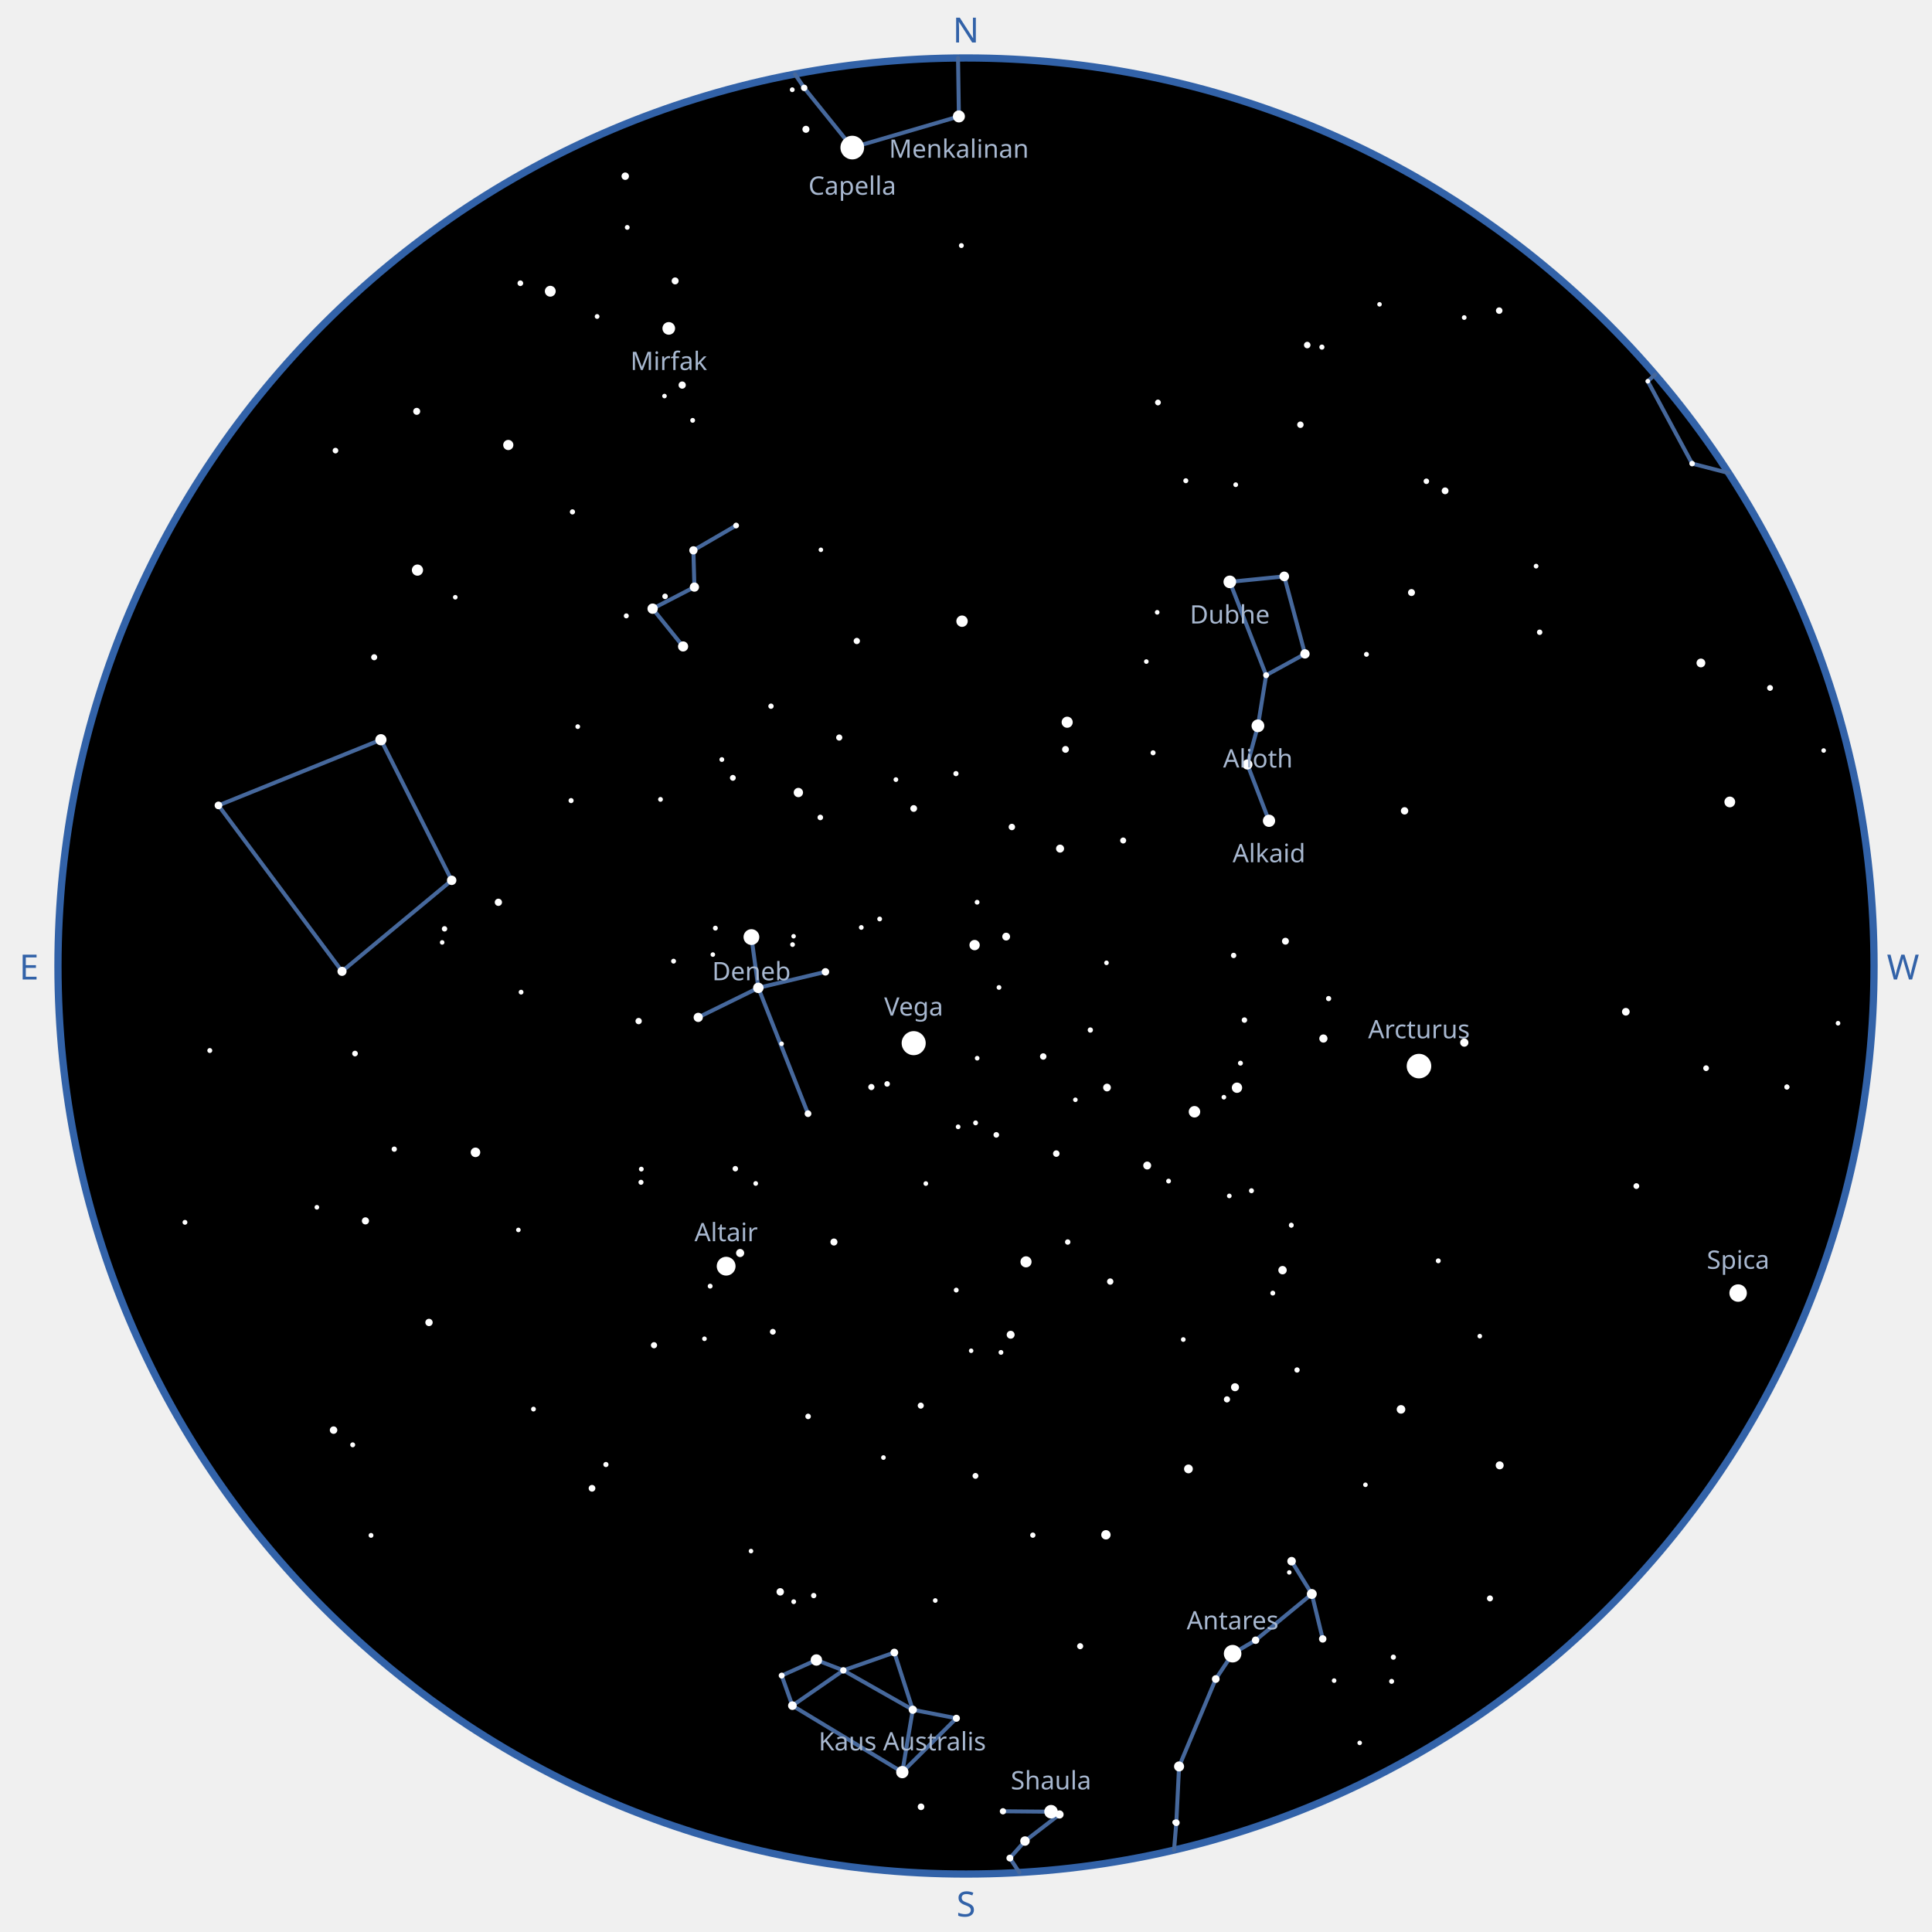
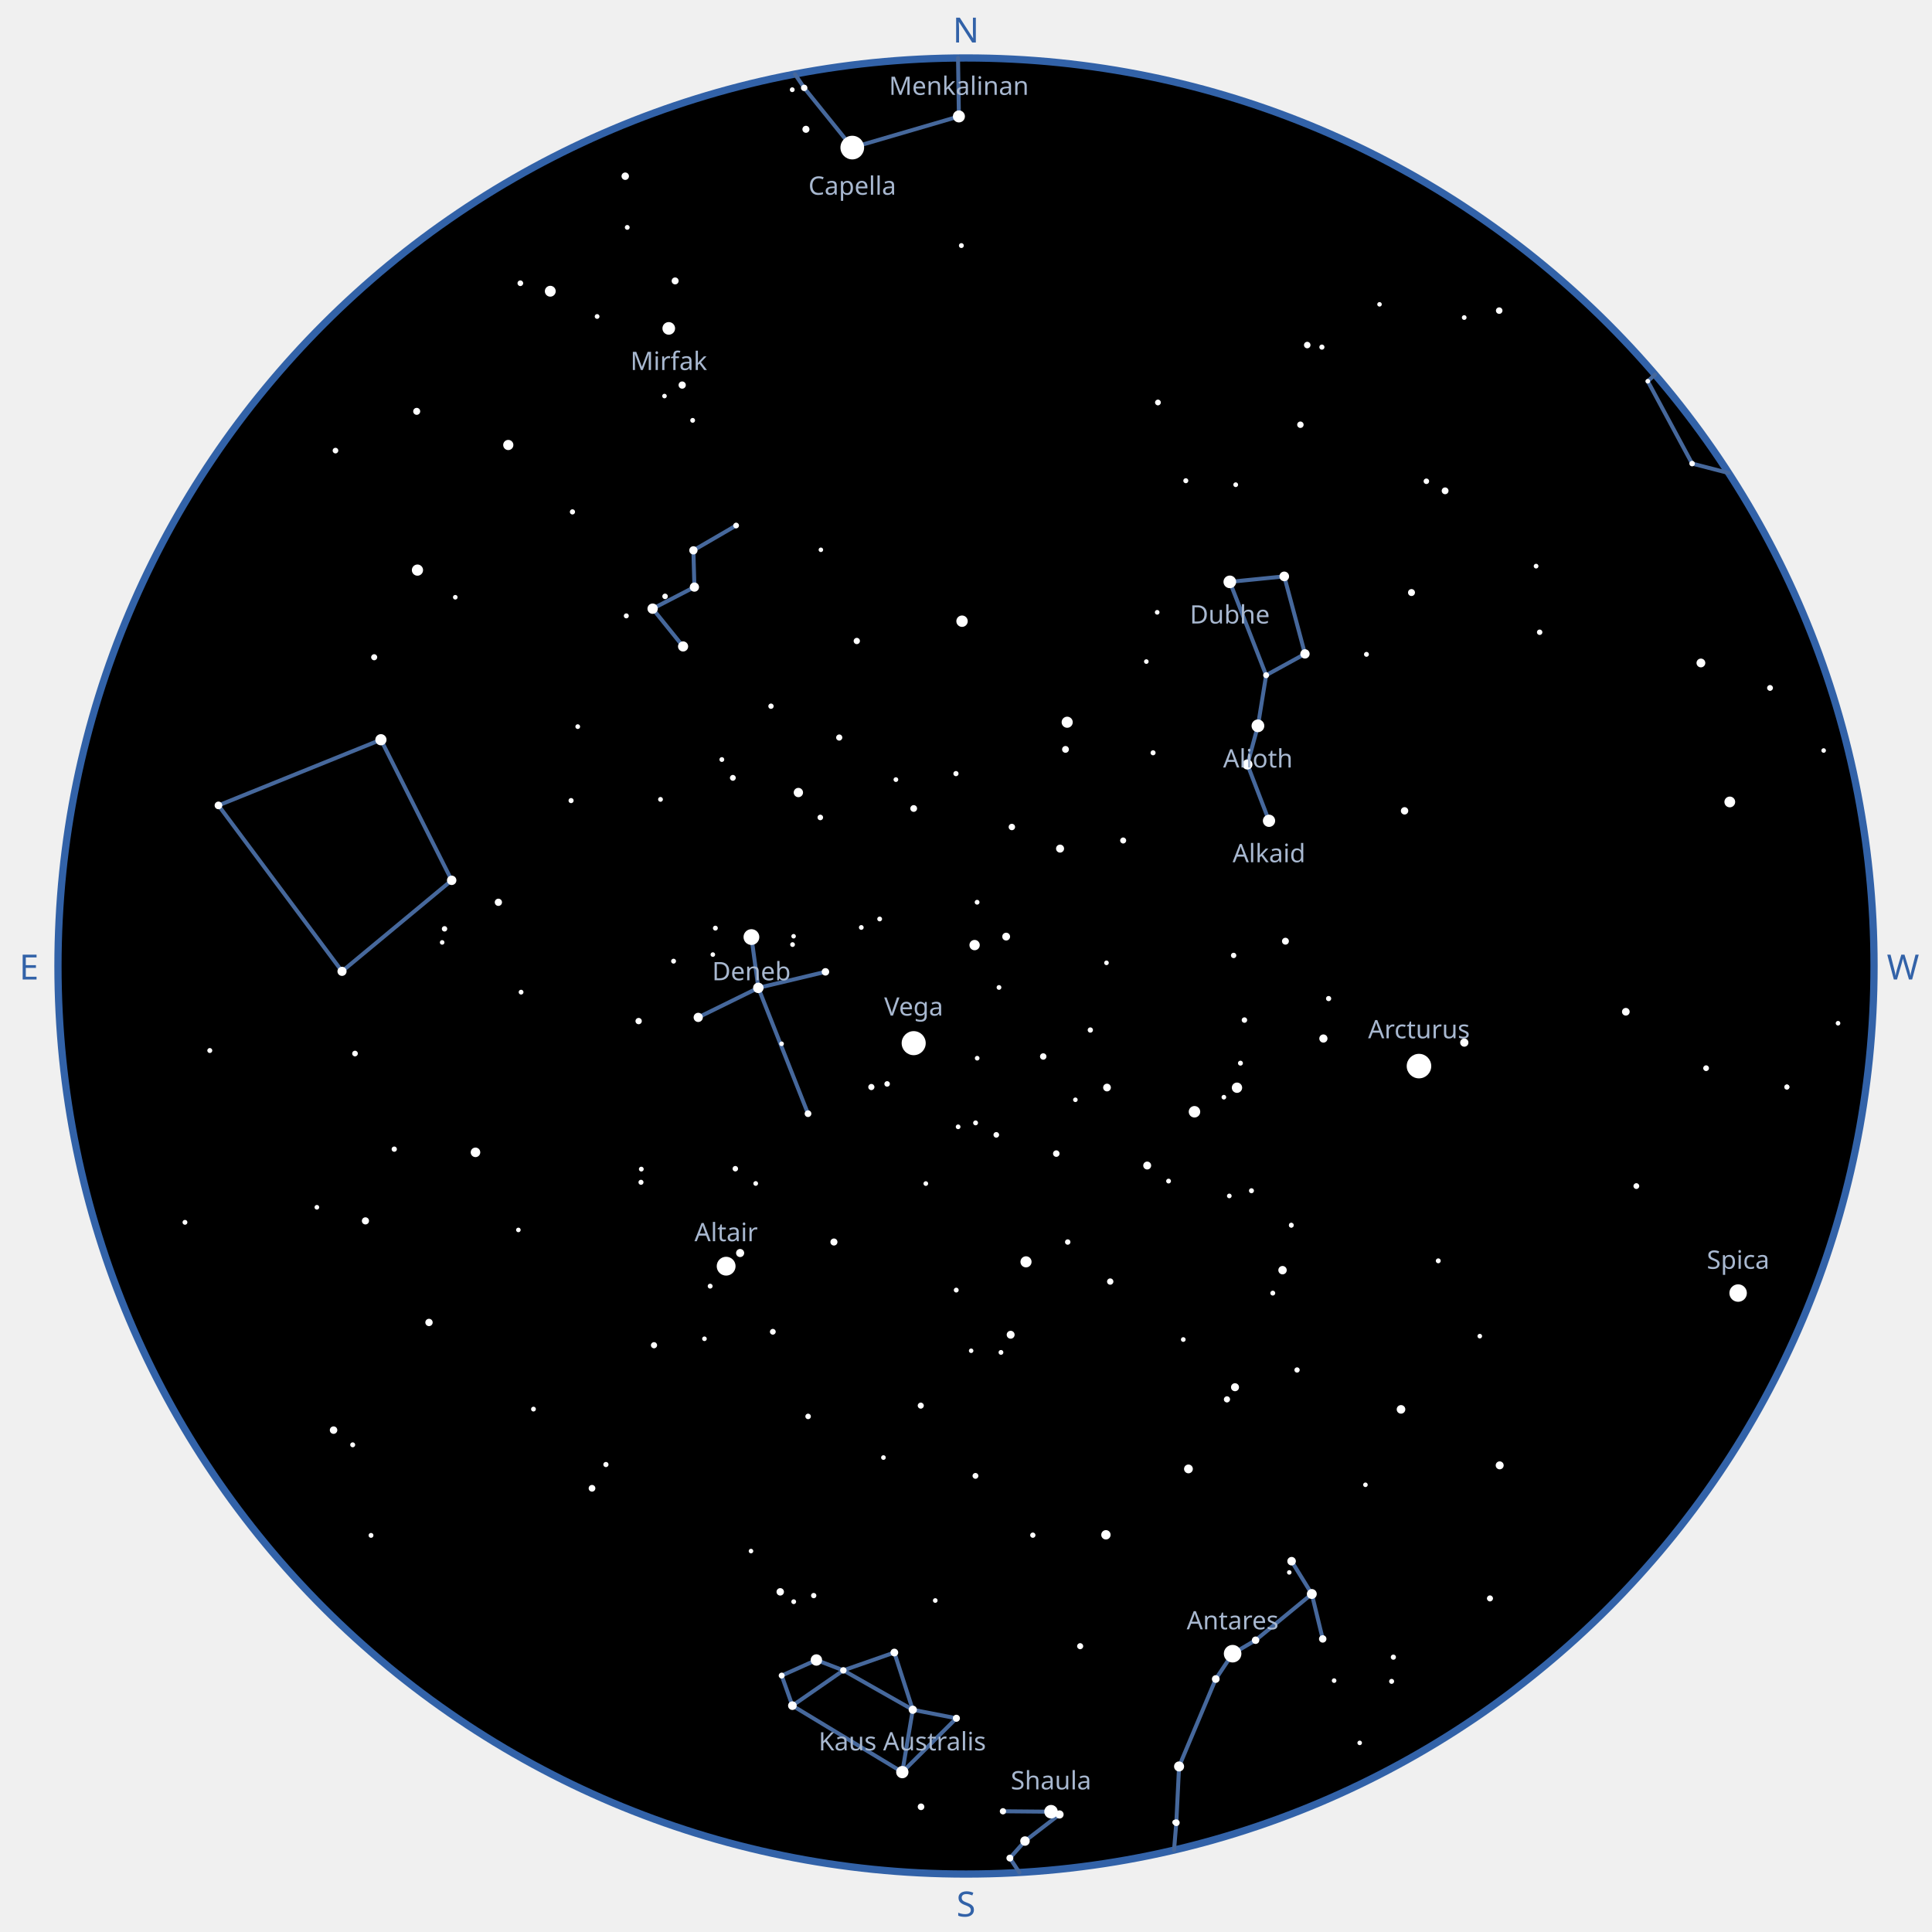
<svg xmlns="http://www.w3.org/2000/svg" viewBox="0 0 800 800" width="800" height="800">
  <circle cx="400.0" cy="400.0" r="376.0" fill="#000000" stroke="#3262a8" stroke-width="3" />
  <line x1="329.19" y1="30.73" x2="333.0" y2="36.39" stroke="#46689c" stroke-width="1.65" stroke-linecap="round" />
  <line x1="333.0" y1="36.39" x2="352.91" y2="61.11" stroke="#46689c" stroke-width="1.65" stroke-linecap="round" />
  <line x1="352.91" y1="61.11" x2="397.06" y2="48.21" stroke="#46689c" stroke-width="1.65" stroke-linecap="round" />
  <line x1="397.06" y1="48.21" x2="396.7" y2="24.01" stroke="#46689c" stroke-width="1.65" stroke-linecap="round" />
  <line x1="282.85" y1="267.68" x2="270.24" y2="252.04" stroke="#46689c" stroke-width="1.65" stroke-linecap="round" />
  <line x1="270.24" y1="252.04" x2="287.54" y2="243.1" stroke="#46689c" stroke-width="1.65" stroke-linecap="round" />
  <line x1="287.54" y1="243.1" x2="287.12" y2="227.89" stroke="#46689c" stroke-width="1.65" stroke-linecap="round" />
  <line x1="287.12" y1="227.89" x2="304.81" y2="217.61" stroke="#46689c" stroke-width="1.65" stroke-linecap="round" />
  <line x1="334.58" y1="461.15" x2="314.01" y2="409.05" stroke="#46689c" stroke-width="1.65" stroke-linecap="round" />
  <line x1="341.8" y1="402.42" x2="314.01" y2="409.05" stroke="#46689c" stroke-width="1.65" stroke-linecap="round" />
  <line x1="314.01" y1="409.05" x2="311.15" y2="388.02" stroke="#46689c" stroke-width="1.65" stroke-linecap="round" />
  <line x1="314.01" y1="409.05" x2="289.12" y2="421.28" stroke="#46689c" stroke-width="1.65" stroke-linecap="round" />
  <line x1="685.32" y1="155.11" x2="682.31" y2="157.85" stroke="#46689c" stroke-width="1.65" stroke-linecap="round" />
  <line x1="682.31" y1="157.85" x2="700.67" y2="191.96" stroke="#46689c" stroke-width="1.65" stroke-linecap="round" />
  <line x1="700.67" y1="191.96" x2="715.75" y2="195.85" stroke="#46689c" stroke-width="1.65" stroke-linecap="round" />
  <line x1="157.73" y1="306.31" x2="90.46" y2="333.5" stroke="#46689c" stroke-width="1.65" stroke-linecap="round" />
  <line x1="157.73" y1="306.31" x2="187.03" y2="364.52" stroke="#46689c" stroke-width="1.65" stroke-linecap="round" />
  <line x1="90.46" y1="333.5" x2="141.62" y2="402.21" stroke="#46689c" stroke-width="1.65" stroke-linecap="round" />
  <line x1="187.03" y1="364.52" x2="141.62" y2="402.21" stroke="#46689c" stroke-width="1.65" stroke-linecap="round" />
  <line x1="547.71" y1="678.64" x2="543.19" y2="660.04" stroke="#46689c" stroke-width="1.65" stroke-linecap="round" />
  <line x1="543.19" y1="660.04" x2="534.82" y2="646.46" stroke="#46689c" stroke-width="1.65" stroke-linecap="round" />
  <line x1="543.19" y1="660.04" x2="519.91" y2="679.18" stroke="#46689c" stroke-width="1.65" stroke-linecap="round" />
  <line x1="519.91" y1="679.18" x2="510.4" y2="684.76" stroke="#46689c" stroke-width="1.65" stroke-linecap="round" />
  <line x1="510.4" y1="684.76" x2="503.42" y2="695.25" stroke="#46689c" stroke-width="1.65" stroke-linecap="round" />
  <line x1="503.42" y1="695.25" x2="488.23" y2="731.45" stroke="#46689c" stroke-width="1.65" stroke-linecap="round" />
  <line x1="488.23" y1="731.45" x2="487.09" y2="754.75" stroke="#46689c" stroke-width="1.65" stroke-linecap="round" />
  <line x1="487.09" y1="754.75" x2="486.15" y2="766.0" stroke="#46689c" stroke-width="1.65" stroke-linecap="round" />
  <line x1="438.72" y1="751.33" x2="435.21" y2="750.19" stroke="#46689c" stroke-width="1.65" stroke-linecap="round" />
  <line x1="438.72" y1="751.33" x2="424.42" y2="762.34" stroke="#46689c" stroke-width="1.65" stroke-linecap="round" />
  <line x1="435.21" y1="750.19" x2="415.3" y2="750.01" stroke="#46689c" stroke-width="1.65" stroke-linecap="round" />
  <line x1="422.1" y1="775.35" x2="418.17" y2="769.39" stroke="#46689c" stroke-width="1.65" stroke-linecap="round" />
  <line x1="424.42" y1="762.34" x2="418.17" y2="769.39" stroke="#46689c" stroke-width="1.65" stroke-linecap="round" />
  <line x1="396.02" y1="711.5" x2="377.96" y2="707.97" stroke="#46689c" stroke-width="1.65" stroke-linecap="round" />
  <line x1="396.02" y1="711.5" x2="373.63" y2="733.79" stroke="#46689c" stroke-width="1.65" stroke-linecap="round" />
  <line x1="377.96" y1="707.97" x2="373.63" y2="733.79" stroke="#46689c" stroke-width="1.65" stroke-linecap="round" />
  <line x1="377.96" y1="707.97" x2="370.33" y2="684.28" stroke="#46689c" stroke-width="1.65" stroke-linecap="round" />
  <line x1="377.96" y1="707.97" x2="349.21" y2="691.66" stroke="#46689c" stroke-width="1.65" stroke-linecap="round" />
  <line x1="373.63" y1="733.79" x2="328.11" y2="706.27" stroke="#46689c" stroke-width="1.65" stroke-linecap="round" />
  <line x1="370.33" y1="684.28" x2="349.21" y2="691.66" stroke="#46689c" stroke-width="1.65" stroke-linecap="round" />
  <line x1="349.21" y1="691.66" x2="338.05" y2="687.37" stroke="#46689c" stroke-width="1.65" stroke-linecap="round" />
  <line x1="349.21" y1="691.66" x2="328.11" y2="706.27" stroke="#46689c" stroke-width="1.65" stroke-linecap="round" />
  <line x1="338.05" y1="687.37" x2="323.68" y2="693.82" stroke="#46689c" stroke-width="1.65" stroke-linecap="round" />
  <line x1="328.11" y1="706.27" x2="323.68" y2="693.82" stroke="#46689c" stroke-width="1.65" stroke-linecap="round" />
  <line x1="531.78" y1="238.67" x2="509.24" y2="240.94" stroke="#46689c" stroke-width="1.65" stroke-linecap="round" />
  <line x1="531.78" y1="238.67" x2="540.36" y2="270.76" stroke="#46689c" stroke-width="1.65" stroke-linecap="round" />
  <line x1="509.24" y1="240.94" x2="524.28" y2="279.59" stroke="#46689c" stroke-width="1.65" stroke-linecap="round" />
  <line x1="540.36" y1="270.76" x2="524.28" y2="279.59" stroke="#46689c" stroke-width="1.65" stroke-linecap="round" />
  <line x1="524.28" y1="279.59" x2="520.88" y2="300.55" stroke="#46689c" stroke-width="1.65" stroke-linecap="round" />
  <line x1="520.88" y1="300.55" x2="516.52" y2="316.55" stroke="#46689c" stroke-width="1.65" stroke-linecap="round" />
  <line x1="516.52" y1="316.55" x2="525.47" y2="339.87" stroke="#46689c" stroke-width="1.65" stroke-linecap="round" />
  <circle cx="157.73" cy="306.31" r="2.32" fill="#ffffff" />
  <circle cx="282.85" cy="267.68" r="2.1" fill="#ffffff" />
  <circle cx="90.46" cy="333.5" r="1.59" fill="#ffffff" />
  <circle cx="259.34" cy="255.02" r="1.04" fill="#ffffff" />
  <circle cx="154.94" cy="272.15" r="1.26" fill="#ffffff" />
  <circle cx="270.24" cy="252.04" r="2.14" fill="#ffffff" />
  <circle cx="275.39" cy="246.94" r="1.15" fill="#ffffff" />
  <circle cx="287.54" cy="243.1" r="1.91" fill="#ffffff" />
  <circle cx="188.52" cy="247.31" r="0.96" fill="#ffffff" />
  <circle cx="172.86" cy="236.07" r="2.32" fill="#ffffff" />
  <circle cx="287.12" cy="227.89" r="1.71" fill="#ffffff" />
  <circle cx="398.36" cy="257.22" r="2.36" fill="#ffffff" />
  <circle cx="237.04" cy="211.96" r="1.08" fill="#ffffff" />
  <circle cx="304.81" cy="217.61" r="1.19" fill="#ffffff" />
  <circle cx="138.91" cy="186.58" r="1.17" fill="#ffffff" />
  <circle cx="339.91" cy="227.66" r="0.94" fill="#ffffff" />
  <circle cx="210.47" cy="184.26" r="2.11" fill="#ffffff" />
  <circle cx="172.55" cy="170.33" r="1.45" fill="#ffffff" />
  <circle cx="286.81" cy="174.06" r="1.0" fill="#ffffff" />
  <circle cx="275.15" cy="164.0" r="0.95" fill="#ffffff" />
  <circle cx="282.48" cy="159.45" r="1.5" fill="#ffffff" />
  <circle cx="215.46" cy="117.28" r="1.18" fill="#ffffff" />
  <circle cx="227.86" cy="120.59" r="2.25" fill="#ffffff" />
  <circle cx="247.25" cy="131.05" r="0.99" fill="#ffffff" />
  <circle cx="276.92" cy="135.98" r="2.62" fill="#ffffff" />
  <circle cx="279.56" cy="116.32" r="1.44" fill="#ffffff" />
  <circle cx="259.73" cy="94.16" r="1.0" fill="#ffffff" />
  <circle cx="258.9" cy="72.96" r="1.54" fill="#ffffff" />
  <circle cx="333.72" cy="53.54" r="1.46" fill="#ffffff" />
  <circle cx="328.05" cy="37.15" r="1.0" fill="#ffffff" />
  <circle cx="333.0" cy="36.39" r="1.33" fill="#ffffff" />
  <circle cx="352.91" cy="61.11" r="4.9" fill="#ffffff" />
  <circle cx="398.08" cy="101.69" r="1.02" fill="#ffffff" />
  <circle cx="397.06" cy="48.21" r="2.49" fill="#ffffff" />
  <circle cx="479.48" cy="166.66" r="1.2" fill="#ffffff" />
  <circle cx="541.3" cy="142.88" r="1.35" fill="#ffffff" />
  <circle cx="571.23" cy="126.02" r="0.94" fill="#ffffff" />
  <circle cx="547.37" cy="143.73" r="1.07" fill="#ffffff" />
  <circle cx="606.3" cy="131.49" r="0.98" fill="#ffffff" />
  <circle cx="620.79" cy="128.62" r="1.35" fill="#ffffff" />
  <circle cx="491.02" cy="199.06" r="1.04" fill="#ffffff" />
  <circle cx="538.47" cy="175.87" r="1.33" fill="#ffffff" />
  <circle cx="511.68" cy="200.71" r="0.99" fill="#ffffff" />
  <circle cx="682.31" cy="157.85" r="0.96" fill="#ffffff" />
  <circle cx="700.67" cy="191.96" r="1.15" fill="#ffffff" />
  <circle cx="590.63" cy="199.28" r="1.15" fill="#ffffff" />
  <circle cx="598.39" cy="203.24" r="1.41" fill="#ffffff" />
  <circle cx="636.06" cy="234.43" r="0.98" fill="#ffffff" />
  <circle cx="531.78" cy="238.67" r="2.0" fill="#ffffff" />
  <circle cx="509.24" cy="240.94" r="2.62" fill="#ffffff" />
  <circle cx="584.47" cy="245.36" r="1.44" fill="#ffffff" />
  <circle cx="704.31" cy="274.52" r="1.82" fill="#ffffff" />
  <circle cx="732.93" cy="284.86" r="1.21" fill="#ffffff" />
  <circle cx="637.54" cy="261.8" r="1.13" fill="#ffffff" />
  <circle cx="755.14" cy="310.77" r="0.95" fill="#ffffff" />
  <circle cx="479.17" cy="253.55" r="0.97" fill="#ffffff" />
  <circle cx="565.82" cy="270.95" r="1.02" fill="#ffffff" />
  <circle cx="716.27" cy="332.07" r="2.23" fill="#ffffff" />
  <circle cx="540.36" cy="270.76" r="1.93" fill="#ffffff" />
  <circle cx="524.28" cy="279.59" r="1.23" fill="#ffffff" />
  <circle cx="761.09" cy="423.7" r="0.96" fill="#ffffff" />
  <circle cx="474.67" cy="273.94" r="0.96" fill="#ffffff" />
  <circle cx="739.91" cy="450.11" r="1.05" fill="#ffffff" />
  <circle cx="739.91" cy="450.11" r="1.03" fill="#ffffff" />
  <circle cx="520.88" cy="300.55" r="2.64" fill="#ffffff" />
  <circle cx="706.46" cy="442.32" r="1.19" fill="#ffffff" />
  <circle cx="581.6" cy="335.75" r="1.53" fill="#ffffff" />
  <circle cx="673.22" cy="418.95" r="1.59" fill="#ffffff" />
  <circle cx="516.52" cy="316.55" r="2.1" fill="#ffffff" />
  <circle cx="516.53" cy="316.57" r="0.95" fill="#ffffff" />
  <circle cx="719.72" cy="535.43" r="3.62" fill="#ffffff" />
  <circle cx="677.58" cy="491.13" r="1.2" fill="#ffffff" />
  <circle cx="525.47" cy="339.87" r="2.54" fill="#ffffff" />
  <circle cx="606.33" cy="431.71" r="1.71" fill="#ffffff" />
  <circle cx="477.46" cy="311.72" r="1.05" fill="#ffffff" />
  <circle cx="587.57" cy="441.45" r="5.08" fill="#ffffff" />
  <circle cx="550.15" cy="413.49" r="1.08" fill="#ffffff" />
  <circle cx="532.27" cy="389.73" r="1.43" fill="#ffffff" />
  <circle cx="612.75" cy="553.27" r="0.96" fill="#ffffff" />
  <circle cx="547.99" cy="430.03" r="1.7" fill="#ffffff" />
  <circle cx="595.56" cy="522.08" r="1.02" fill="#ffffff" />
  <circle cx="620.99" cy="606.77" r="1.65" fill="#ffffff" />
  <circle cx="441.9" cy="299.06" r="2.3" fill="#ffffff" />
  <circle cx="510.82" cy="395.63" r="1.12" fill="#ffffff" />
  <circle cx="616.96" cy="661.87" r="1.25" fill="#ffffff" />
  <circle cx="515.29" cy="422.39" r="1.14" fill="#ffffff" />
  <circle cx="580.13" cy="583.59" r="1.78" fill="#ffffff" />
  <circle cx="441.2" cy="310.31" r="1.41" fill="#ffffff" />
  <circle cx="465.08" cy="348.03" r="1.25" fill="#ffffff" />
  <circle cx="513.64" cy="440.23" r="1.03" fill="#ffffff" />
  <circle cx="565.4" cy="614.82" r="0.95" fill="#ffffff" />
  <circle cx="534.7" cy="507.34" r="0.99" fill="#ffffff" />
  <circle cx="534.69" cy="507.34" r="0.99" fill="#ffffff" />
  <circle cx="512.21" cy="450.4" r="2.14" fill="#ffffff" />
  <circle cx="576.96" cy="686.2" r="1.08" fill="#ffffff" />
  <circle cx="576.24" cy="696.22" r="1.04" fill="#ffffff" />
  <circle cx="506.78" cy="454.33" r="0.97" fill="#ffffff" />
  <circle cx="531.07" cy="525.95" r="1.74" fill="#ffffff" />
  <circle cx="518.2" cy="493.06" r="1.04" fill="#ffffff" />
  <circle cx="537.08" cy="567.28" r="1.1" fill="#ffffff" />
  <circle cx="563.02" cy="721.69" r="0.95" fill="#ffffff" />
  <circle cx="527.03" cy="535.45" r="1.02" fill="#ffffff" />
  <circle cx="552.43" cy="695.91" r="0.96" fill="#ffffff" />
  <circle cx="509.03" cy="495.21" r="0.97" fill="#ffffff" />
  <circle cx="547.71" cy="678.64" r="1.54" fill="#ffffff" />
  <circle cx="543.19" cy="660.04" r="2.05" fill="#ffffff" />
  <circle cx="494.61" cy="460.36" r="2.38" fill="#ffffff" />
  <circle cx="534.82" cy="646.46" r="1.77" fill="#ffffff" />
  <circle cx="533.86" cy="651.1" r="0.94" fill="#ffffff" />
  <circle cx="511.39" cy="574.42" r="1.66" fill="#ffffff" />
  <circle cx="508.06" cy="579.45" r="1.28" fill="#ffffff" />
  <circle cx="519.91" cy="679.18" r="1.54" fill="#ffffff" />
  <circle cx="458.17" cy="398.69" r="0.96" fill="#ffffff" />
  <circle cx="483.88" cy="489.06" r="1.0" fill="#ffffff" />
  <circle cx="438.95" cy="351.39" r="1.66" fill="#ffffff" />
  <circle cx="510.4" cy="684.76" r="3.64" fill="#ffffff" />
  <circle cx="475.03" cy="482.62" r="1.64" fill="#ffffff" />
  <circle cx="489.97" cy="554.67" r="0.98" fill="#ffffff" />
  <circle cx="503.42" cy="695.25" r="1.59" fill="#ffffff" />
  <circle cx="492.11" cy="608.25" r="1.82" fill="#ffffff" />
  <circle cx="458.39" cy="450.33" r="1.6" fill="#ffffff" />
  <circle cx="451.48" cy="426.51" r="1.1" fill="#ffffff" />
  <circle cx="488.23" cy="731.45" r="2.08" fill="#ffffff" />
  <circle cx="487.09" cy="754.75" r="1.39" fill="#ffffff" />
  <circle cx="486.5" cy="754.58" r="1.08" fill="#ffffff" />
  <circle cx="459.72" cy="530.67" r="1.31" fill="#ffffff" />
  <circle cx="445.29" cy="455.4" r="0.95" fill="#ffffff" />
  <circle cx="457.94" cy="635.53" r="1.94" fill="#ffffff" />
  <circle cx="418.99" cy="342.44" r="1.33" fill="#ffffff" />
  <circle cx="442.12" cy="514.3" r="1.13" fill="#ffffff" />
  <circle cx="437.39" cy="477.68" r="1.35" fill="#ffffff" />
  <circle cx="431.98" cy="437.47" r="1.33" fill="#ffffff" />
  <circle cx="447.27" cy="681.65" r="1.26" fill="#ffffff" />
  <circle cx="438.72" cy="751.33" r="1.7" fill="#ffffff" />
  <circle cx="435.21" cy="750.19" r="2.8" fill="#ffffff" />
  <circle cx="416.63" cy="387.83" r="1.62" fill="#ffffff" />
  <circle cx="424.85" cy="522.5" r="2.3" fill="#ffffff" />
  <circle cx="427.67" cy="635.68" r="1.1" fill="#ffffff" />
  <circle cx="424.42" cy="762.34" r="1.96" fill="#ffffff" />
  <circle cx="413.66" cy="408.88" r="0.99" fill="#ffffff" />
  <circle cx="418.49" cy="552.69" r="1.64" fill="#ffffff" />
  <circle cx="418.17" cy="769.39" r="1.43" fill="#ffffff" />
  <circle cx="412.54" cy="469.92" r="1.17" fill="#ffffff" />
  <circle cx="414.48" cy="560.0" r="1.0" fill="#ffffff" />
  <circle cx="415.3" cy="750.01" r="1.3" fill="#ffffff" />
  <circle cx="404.6" cy="373.6" r="1.0" fill="#ffffff" />
  <circle cx="404.63" cy="438.18" r="0.97" fill="#ffffff" />
  <circle cx="403.92" cy="611.13" r="1.21" fill="#ffffff" />
  <circle cx="403.97" cy="464.96" r="1.02" fill="#ffffff" />
  <circle cx="403.56" cy="391.34" r="2.14" fill="#ffffff" />
  <circle cx="402.13" cy="559.32" r="0.94" fill="#ffffff" />
  <circle cx="396.02" cy="711.5" r="1.46" fill="#ffffff" />
  <circle cx="395.96" cy="534.2" r="1.01" fill="#ffffff" />
  <circle cx="396.74" cy="466.59" r="0.98" fill="#ffffff" />
  <circle cx="387.27" cy="662.74" r="0.97" fill="#ffffff" />
  <circle cx="381.38" cy="748.16" r="1.37" fill="#ffffff" />
  <circle cx="377.96" cy="707.97" r="1.7" fill="#ffffff" />
  <circle cx="381.27" cy="582.04" r="1.26" fill="#ffffff" />
  <circle cx="373.63" cy="733.79" r="2.55" fill="#ffffff" />
  <circle cx="383.36" cy="490.09" r="0.97" fill="#ffffff" />
  <circle cx="370.33" cy="684.28" r="1.6" fill="#ffffff" />
  <circle cx="395.84" cy="320.34" r="1.08" fill="#ffffff" />
  <circle cx="365.81" cy="603.54" r="0.97" fill="#ffffff" />
  <circle cx="378.34" cy="431.95" r="4.98" fill="#ffffff" />
  <circle cx="349.21" cy="691.66" r="1.33" fill="#ffffff" />
  <circle cx="367.34" cy="448.83" r="1.15" fill="#ffffff" />
  <circle cx="338.05" cy="687.37" r="2.36" fill="#ffffff" />
  <circle cx="336.94" cy="660.7" r="1.11" fill="#ffffff" />
  <circle cx="360.81" cy="450.12" r="1.28" fill="#ffffff" />
  <circle cx="328.11" cy="706.27" r="1.79" fill="#ffffff" />
  <circle cx="328.66" cy="663.23" r="1.0" fill="#ffffff" />
  <circle cx="323.68" cy="693.82" r="1.23" fill="#ffffff" />
  <circle cx="345.31" cy="514.29" r="1.46" fill="#ffffff" />
  <circle cx="334.62" cy="586.51" r="1.15" fill="#ffffff" />
  <circle cx="323.08" cy="659.15" r="1.54" fill="#ffffff" />
  <circle cx="378.34" cy="334.78" r="1.4" fill="#ffffff" />
  <circle cx="364.25" cy="380.53" r="1.0" fill="#ffffff" />
  <circle cx="310.97" cy="642.27" r="0.95" fill="#ffffff" />
  <circle cx="320.01" cy="551.46" r="1.2" fill="#ffffff" />
  <circle cx="334.58" cy="461.15" r="1.39" fill="#ffffff" />
  <circle cx="356.64" cy="384.04" r="0.99" fill="#ffffff" />
  <circle cx="306.47" cy="518.85" r="1.68" fill="#ffffff" />
  <circle cx="341.8" cy="402.42" r="1.55" fill="#ffffff" />
  <circle cx="312.92" cy="490.05" r="0.98" fill="#ffffff" />
  <circle cx="300.68" cy="524.3" r="3.9" fill="#ffffff" />
  <circle cx="291.7" cy="554.36" r="0.96" fill="#ffffff" />
  <circle cx="370.97" cy="322.82" r="0.98" fill="#ffffff" />
  <circle cx="294.06" cy="532.57" r="1.02" fill="#ffffff" />
  <circle cx="323.64" cy="432.21" r="0.96" fill="#ffffff" />
  <circle cx="304.48" cy="483.94" r="1.14" fill="#ffffff" />
  <circle cx="270.81" cy="557.03" r="1.28" fill="#ffffff" />
  <circle cx="328.18" cy="391.13" r="0.99" fill="#ffffff" />
  <circle cx="328.61" cy="387.68" r="0.94" fill="#ffffff" />
  <circle cx="250.9" cy="606.43" r="1.08" fill="#ffffff" />
  <circle cx="245.14" cy="616.27" r="1.39" fill="#ffffff" />
  <circle cx="314.01" cy="409.05" r="2.17" fill="#ffffff" />
  <circle cx="265.42" cy="489.56" r="1.05" fill="#ffffff" />
  <circle cx="265.55" cy="484.1" r="1.0" fill="#ffffff" />
  <circle cx="311.15" cy="388.02" r="3.27" fill="#ffffff" />
  <circle cx="289.12" cy="421.28" r="1.91" fill="#ffffff" />
  <circle cx="220.9" cy="583.48" r="1.0" fill="#ffffff" />
  <circle cx="339.67" cy="338.49" r="1.16" fill="#ffffff" />
  <circle cx="295.17" cy="395.27" r="0.95" fill="#ffffff" />
  <circle cx="296.22" cy="384.32" r="1.02" fill="#ffffff" />
  <circle cx="264.45" cy="422.81" r="1.31" fill="#ffffff" />
  <circle cx="278.91" cy="398.0" r="1.02" fill="#ffffff" />
  <circle cx="214.65" cy="509.29" r="0.95" fill="#ffffff" />
  <circle cx="330.59" cy="328.17" r="1.93" fill="#ffffff" />
  <circle cx="153.63" cy="635.77" r="1.01" fill="#ffffff" />
  <circle cx="177.64" cy="547.6" r="1.52" fill="#ffffff" />
  <circle cx="347.51" cy="305.4" r="1.28" fill="#ffffff" />
  <circle cx="146.04" cy="598.27" r="1.03" fill="#ffffff" />
  <circle cx="196.89" cy="477.16" r="1.98" fill="#ffffff" />
  <circle cx="138.12" cy="592.18" r="1.55" fill="#ffffff" />
  <circle cx="151.32" cy="505.54" r="1.48" fill="#ffffff" />
  <circle cx="215.77" cy="410.83" r="1.0" fill="#ffffff" />
  <circle cx="163.25" cy="475.84" r="1.1" fill="#ffffff" />
  <circle cx="303.46" cy="322.09" r="1.21" fill="#ffffff" />
  <circle cx="131.21" cy="499.91" r="0.97" fill="#ffffff" />
  <circle cx="298.9" cy="314.51" r="1.0" fill="#ffffff" />
  <circle cx="273.5" cy="331.01" r="1.0" fill="#ffffff" />
  <circle cx="147.0" cy="436.25" r="1.18" fill="#ffffff" />
  <circle cx="206.37" cy="373.62" r="1.5" fill="#ffffff" />
  <circle cx="183.09" cy="390.23" r="0.95" fill="#ffffff" />
  <circle cx="184.07" cy="384.61" r="1.13" fill="#ffffff" />
  <circle cx="319.25" cy="292.42" r="1.11" fill="#ffffff" />
  <circle cx="76.59" cy="506.14" r="1.01" fill="#ffffff" />
  <circle cx="236.47" cy="331.51" r="1.06" fill="#ffffff" />
  <circle cx="187.03" cy="364.52" r="1.95" fill="#ffffff" />
  <circle cx="141.62" cy="402.21" r="1.89" fill="#ffffff" />
  <circle cx="86.87" cy="435.0" r="1.03" fill="#ffffff" />
  <circle cx="239.23" cy="300.88" r="0.98" fill="#ffffff" />
  <circle cx="354.78" cy="265.42" r="1.3" fill="#ffffff" />
  <text x="276.92" y="149.12" font-size="10.53" font-family="sans-serif" text-anchor="middle" dominant-baseline="central" fill="#a8b8d0">
Mirfak
</text>
  <text x="352.91" y="76.54" font-size="10.53" font-family="sans-serif" text-anchor="middle" dominant-baseline="central" fill="#a8b8d0">
Capella
</text>
-   <text x="397.06" y="61.23" font-size="10.53" font-family="sans-serif" text-anchor="middle" dominant-baseline="central" fill="#a8b8d0">
+   <text x="397.06" y="35.19" font-size="10.53" font-family="sans-serif" text-anchor="middle" dominant-baseline="central" fill="#a8b8d0">
Menkalinan
</text>
  <text x="509.24" y="254.09" font-size="10.53" font-family="sans-serif" text-anchor="middle" dominant-baseline="central" fill="#a8b8d0">
Dubhe
</text>
  <text x="520.88" y="313.72" font-size="10.53" font-family="sans-serif" text-anchor="middle" dominant-baseline="central" fill="#a8b8d0">
Alioth
</text>
  <text x="719.72" y="521.28" font-size="10.53" font-family="sans-serif" text-anchor="middle" dominant-baseline="central" fill="#a8b8d0">
Spica
</text>
  <text x="525.47" y="352.94" font-size="10.53" font-family="sans-serif" text-anchor="middle" dominant-baseline="central" fill="#a8b8d0">
Alkaid
</text>
  <text x="587.57" y="425.84" font-size="10.53" font-family="sans-serif" text-anchor="middle" dominant-baseline="central" fill="#a8b8d0">
Arcturus
</text>
  <text x="510.4" y="670.59" font-size="10.53" font-family="sans-serif" text-anchor="middle" dominant-baseline="central" fill="#a8b8d0">
Antares
</text>
  <text x="435.21" y="736.86" font-size="10.53" font-family="sans-serif" text-anchor="middle" dominant-baseline="central" fill="#a8b8d0">
Shaula
</text>
  <text x="373.63" y="720.71" font-size="10.53" font-family="sans-serif" text-anchor="middle" dominant-baseline="central" fill="#a8b8d0">
Kaus Australis
</text>
  <text x="378.34" y="416.45" font-size="10.53" font-family="sans-serif" text-anchor="middle" dominant-baseline="central" fill="#a8b8d0">
Vega
</text>
  <text x="300.68" y="509.87" font-size="10.53" font-family="sans-serif" text-anchor="middle" dominant-baseline="central" fill="#a8b8d0">
Altair
</text>
  <text x="311.15" y="401.82" font-size="10.53" font-family="sans-serif" text-anchor="middle" dominant-baseline="central" fill="#a8b8d0">
Deneb
</text>
  <text x="400.0" y="12.0" font-size="14.4" font-family="sans-serif" text-anchor="middle" dominant-baseline="central" fill="#3262a8">
N
</text>
  <text x="12.0" y="400.0" font-size="14.4" font-family="sans-serif" text-anchor="middle" dominant-baseline="central" fill="#3262a8">
E
</text>
  <text x="400.0" y="788.0" font-size="14.4" font-family="sans-serif" text-anchor="middle" dominant-baseline="central" fill="#3262a8">
S
</text>
  <text x="788.0" y="400.0" font-size="14.4" font-family="sans-serif" text-anchor="middle" dominant-baseline="central" fill="#3262a8">
W
</text>
</svg>
